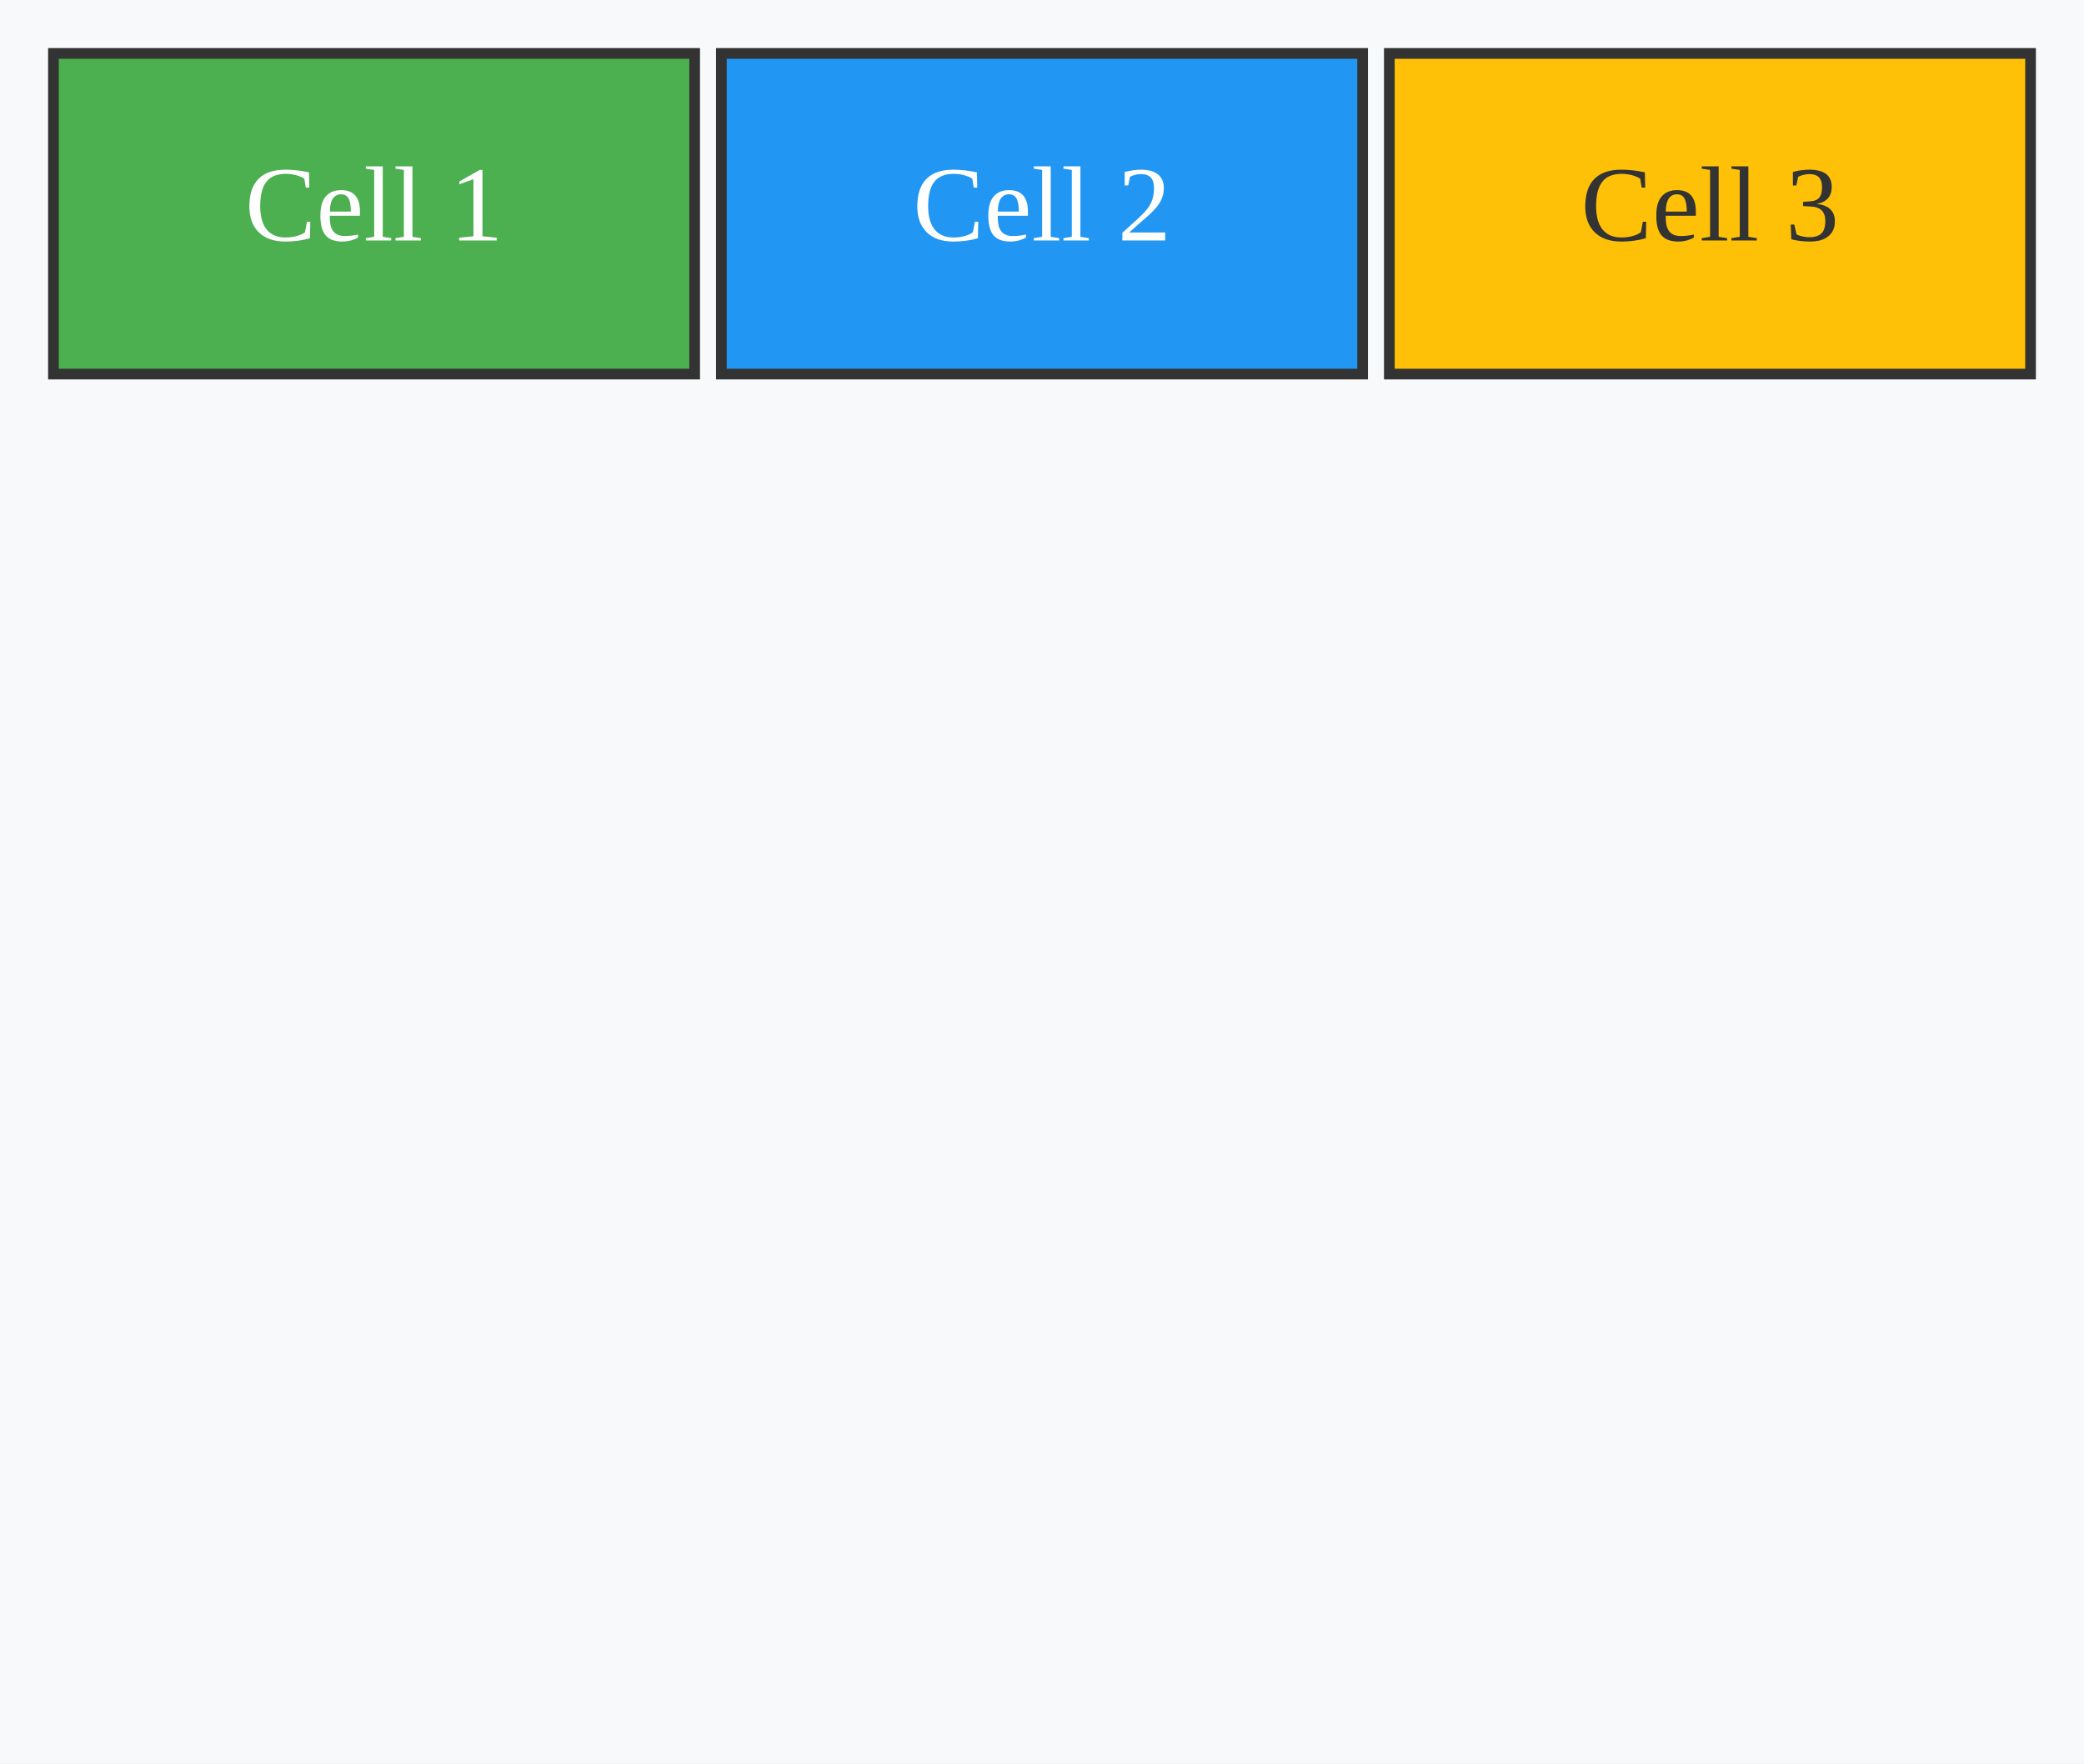
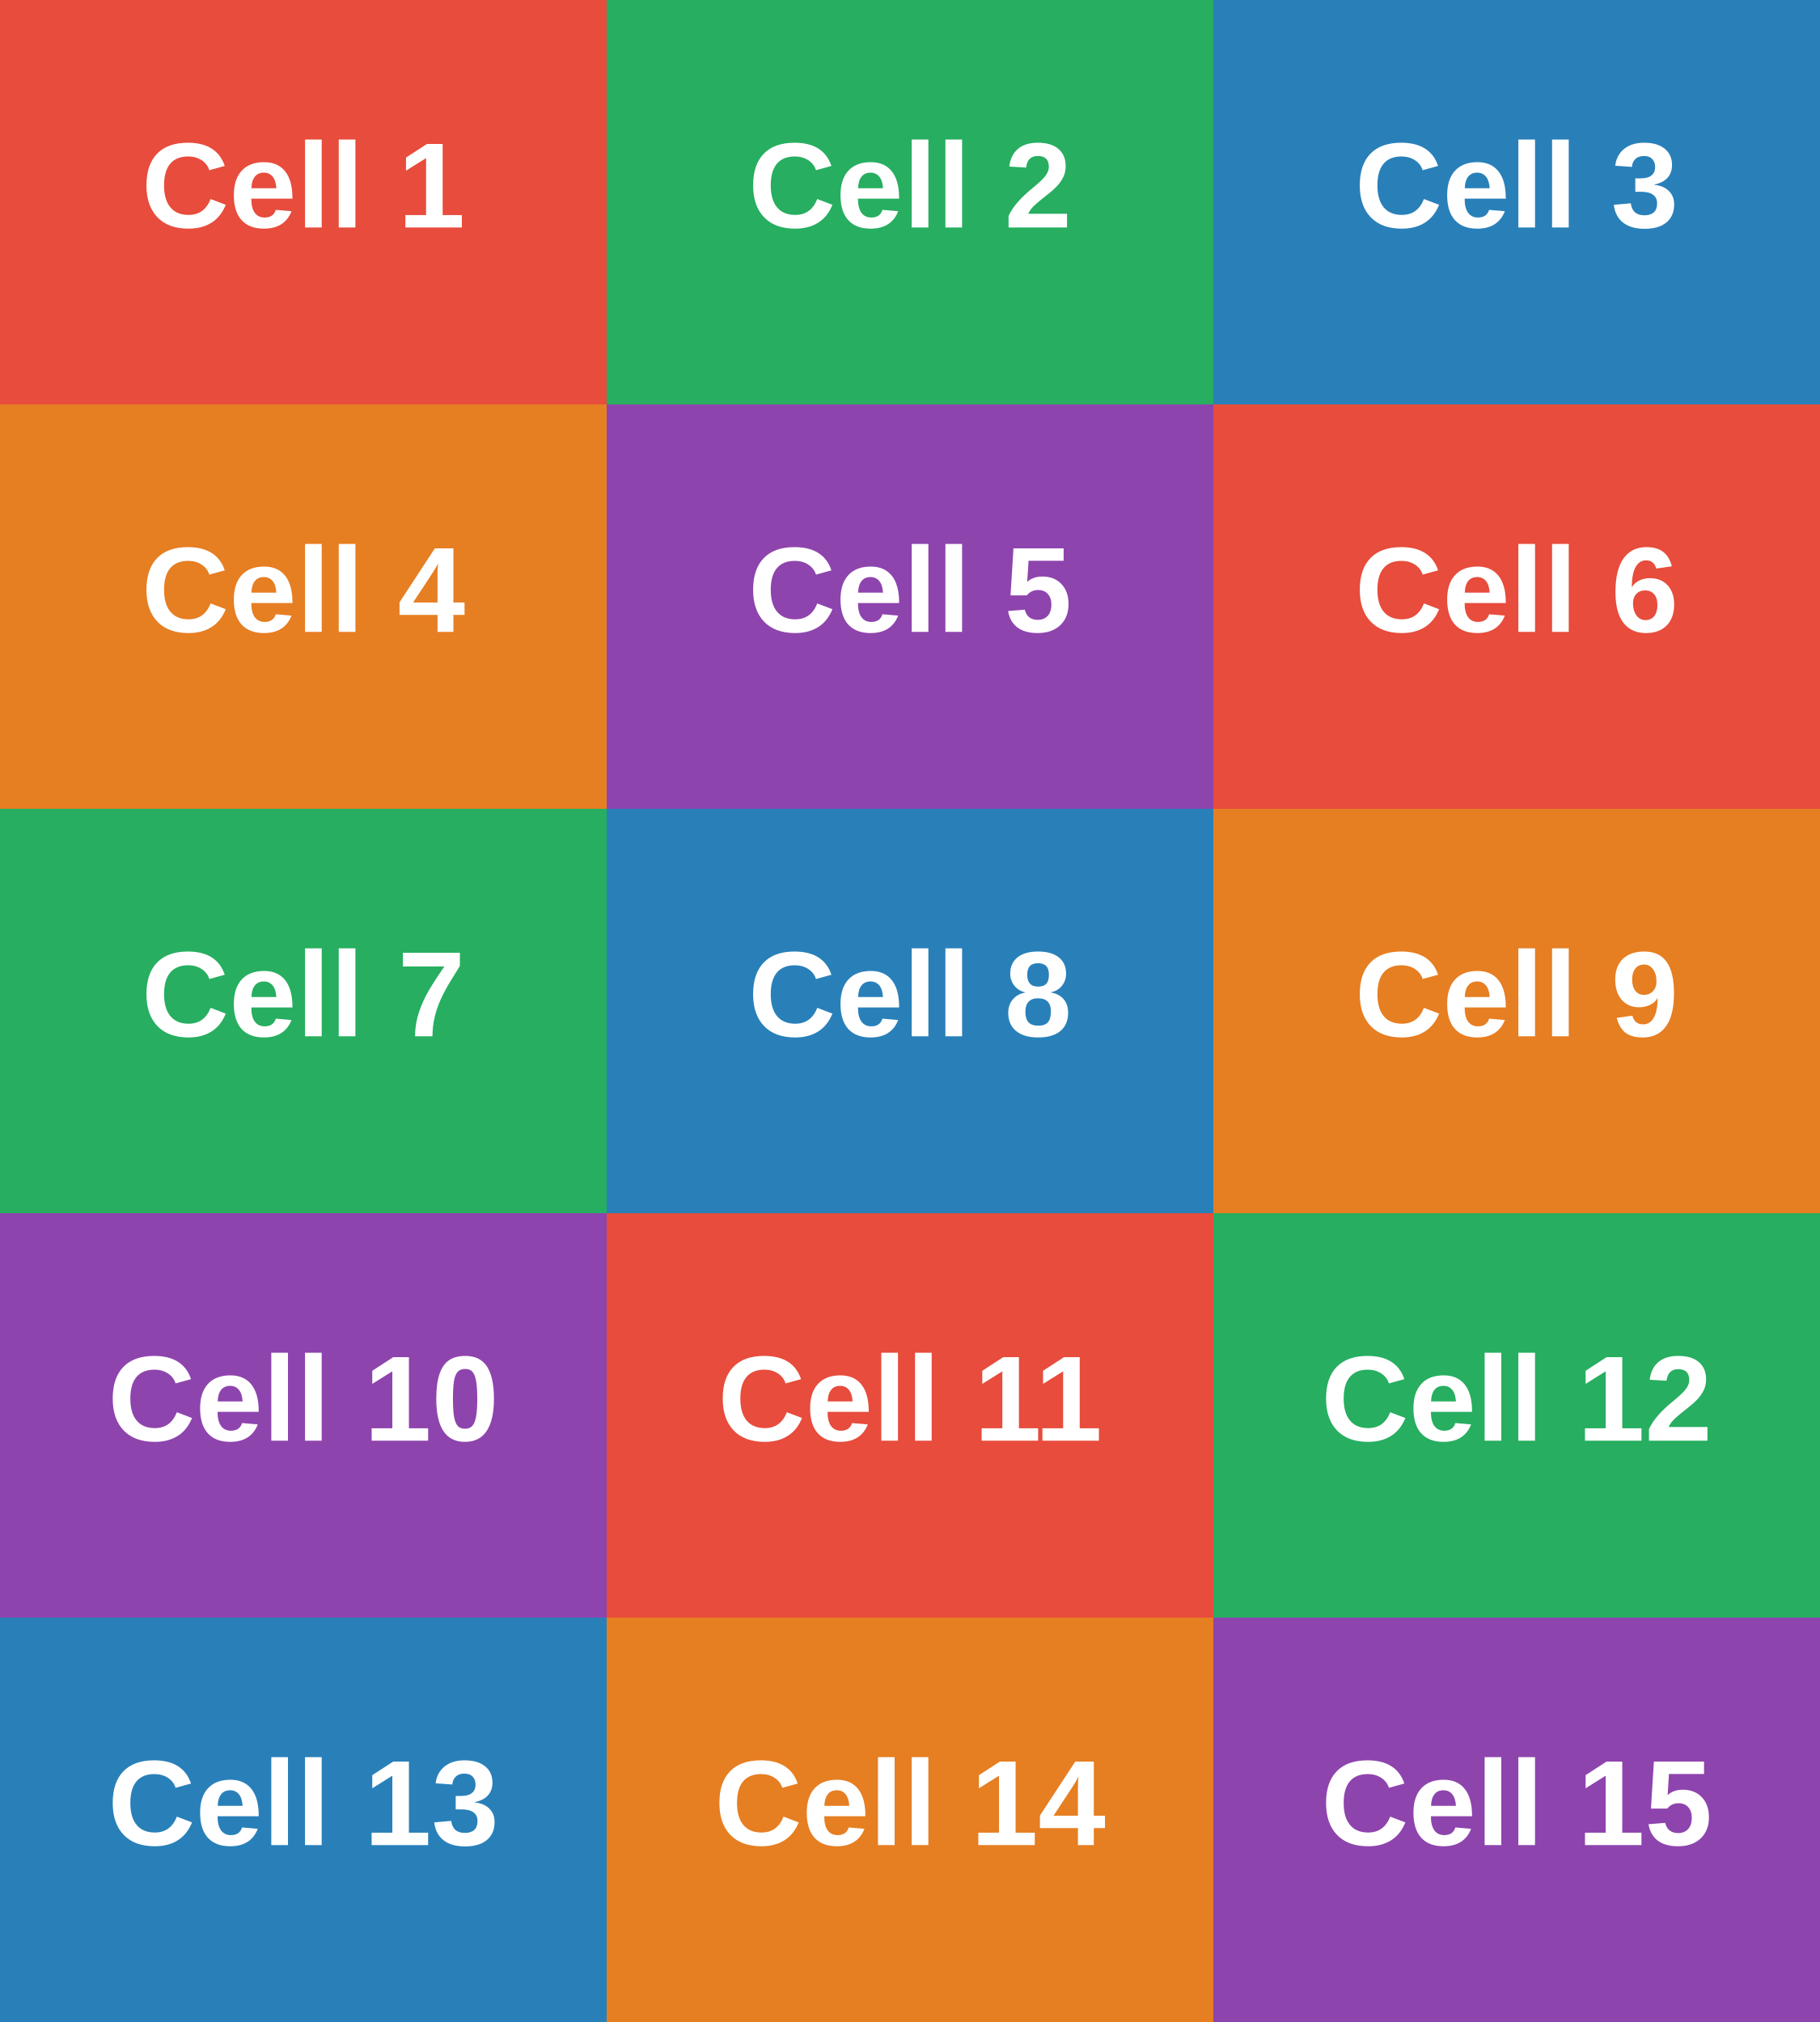
- <svg xmlns="http://www.w3.org/2000/svg" width="390" height="330" viewBox="0 0 390 330">
-   <rect width="100%" height="100%" fill="#f8f9fa" />
-   <rect x="10" y="10" width="120" height="60" fill="#4CAF50" stroke="#333" stroke-width="2" />
-   <rect x="135" y="10" width="120" height="60" fill="#2196F3" stroke="#333" stroke-width="2" />
-   <rect x="260" y="10" width="120" height="60" fill="#FFC107" stroke="#333" stroke-width="2" />
-   <text x="70" y="45" font-size="20" text-anchor="middle" fill="#fff">Cell 1</text>
-   <text x="195" y="45" font-size="20" text-anchor="middle" fill="#fff">Cell 2</text>
-   <text x="320" y="45" font-size="20" text-anchor="middle" fill="#333">Cell 3</text>
+ <svg xmlns="http://www.w3.org/2000/svg" width="360" height="400" viewBox="0 0 360 400">
+   <rect x="0" y="0" width="120" height="80" fill="#e74c3c" />
+   <rect x="120" y="0" width="120" height="80" fill="#27ae60" />
+   <rect x="240" y="0" width="120" height="80" fill="#2980b9" />
+   <text x="60" y="45" text-anchor="middle" alignment-baseline="middle" font-family="Arial, sans-serif" font-size="24" font-weight="bold" fill="#fff">Cell 1</text>
+   <text x="180" y="45" text-anchor="middle" alignment-baseline="middle" font-family="Arial, sans-serif" font-size="24" font-weight="bold" fill="#fff">Cell 2</text>
+   <text x="300" y="45" text-anchor="middle" alignment-baseline="middle" font-family="Arial, sans-serif" font-size="24" font-weight="bold" fill="#fff">Cell 3</text>
+   <rect x="0" y="80" width="120" height="80" fill="#e67e22" />
+   <rect x="120" y="80" width="120" height="80" fill="#8e44ad" />
+   <rect x="240" y="80" width="120" height="80" fill="#e74c3c" />
+   <text x="60" y="125" text-anchor="middle" alignment-baseline="middle" font-family="Arial, sans-serif" font-size="24" font-weight="bold" fill="#fff">Cell 4</text>
+   <text x="180" y="125" text-anchor="middle" alignment-baseline="middle" font-family="Arial, sans-serif" font-size="24" font-weight="bold" fill="#fff">Cell 5</text>
+   <text x="300" y="125" text-anchor="middle" alignment-baseline="middle" font-family="Arial, sans-serif" font-size="24" font-weight="bold" fill="#fff">Cell 6</text>
+   <rect x="0" y="160" width="120" height="80" fill="#27ae60" />
+   <rect x="120" y="160" width="120" height="80" fill="#2980b9" />
+   <rect x="240" y="160" width="120" height="80" fill="#e67e22" />
+   <text x="60" y="205" text-anchor="middle" alignment-baseline="middle" font-family="Arial, sans-serif" font-size="24" font-weight="bold" fill="#fff">Cell 7</text>
+   <text x="180" y="205" text-anchor="middle" alignment-baseline="middle" font-family="Arial, sans-serif" font-size="24" font-weight="bold" fill="#fff">Cell 8</text>
+   <text x="300" y="205" text-anchor="middle" alignment-baseline="middle" font-family="Arial, sans-serif" font-size="24" font-weight="bold" fill="#fff">Cell 9</text>
+   <rect x="0" y="240" width="120" height="80" fill="#8e44ad" />
+   <rect x="120" y="240" width="120" height="80" fill="#e74c3c" />
+   <rect x="240" y="240" width="120" height="80" fill="#27ae60" />
+   <text x="60" y="285" text-anchor="middle" alignment-baseline="middle" font-family="Arial, sans-serif" font-size="24" font-weight="bold" fill="#fff">Cell 10</text>
+   <text x="180" y="285" text-anchor="middle" alignment-baseline="middle" font-family="Arial, sans-serif" font-size="24" font-weight="bold" fill="#fff">Cell 11</text>
+   <text x="300" y="285" text-anchor="middle" alignment-baseline="middle" font-family="Arial, sans-serif" font-size="24" font-weight="bold" fill="#fff">Cell 12</text>
+   <rect x="0" y="320" width="120" height="80" fill="#2980b9" />
+   <rect x="120" y="320" width="120" height="80" fill="#e67e22" />
+   <rect x="240" y="320" width="120" height="80" fill="#8e44ad" />
+   <text x="60" y="365" text-anchor="middle" alignment-baseline="middle" font-family="Arial, sans-serif" font-size="24" font-weight="bold" fill="#fff">Cell 13</text>
+   <text x="180" y="365" text-anchor="middle" alignment-baseline="middle" font-family="Arial, sans-serif" font-size="24" font-weight="bold" fill="#fff">Cell 14</text>
+   <text x="300" y="365" text-anchor="middle" alignment-baseline="middle" font-family="Arial, sans-serif" font-size="24" font-weight="bold" fill="#fff">Cell 15</text>
</svg>
